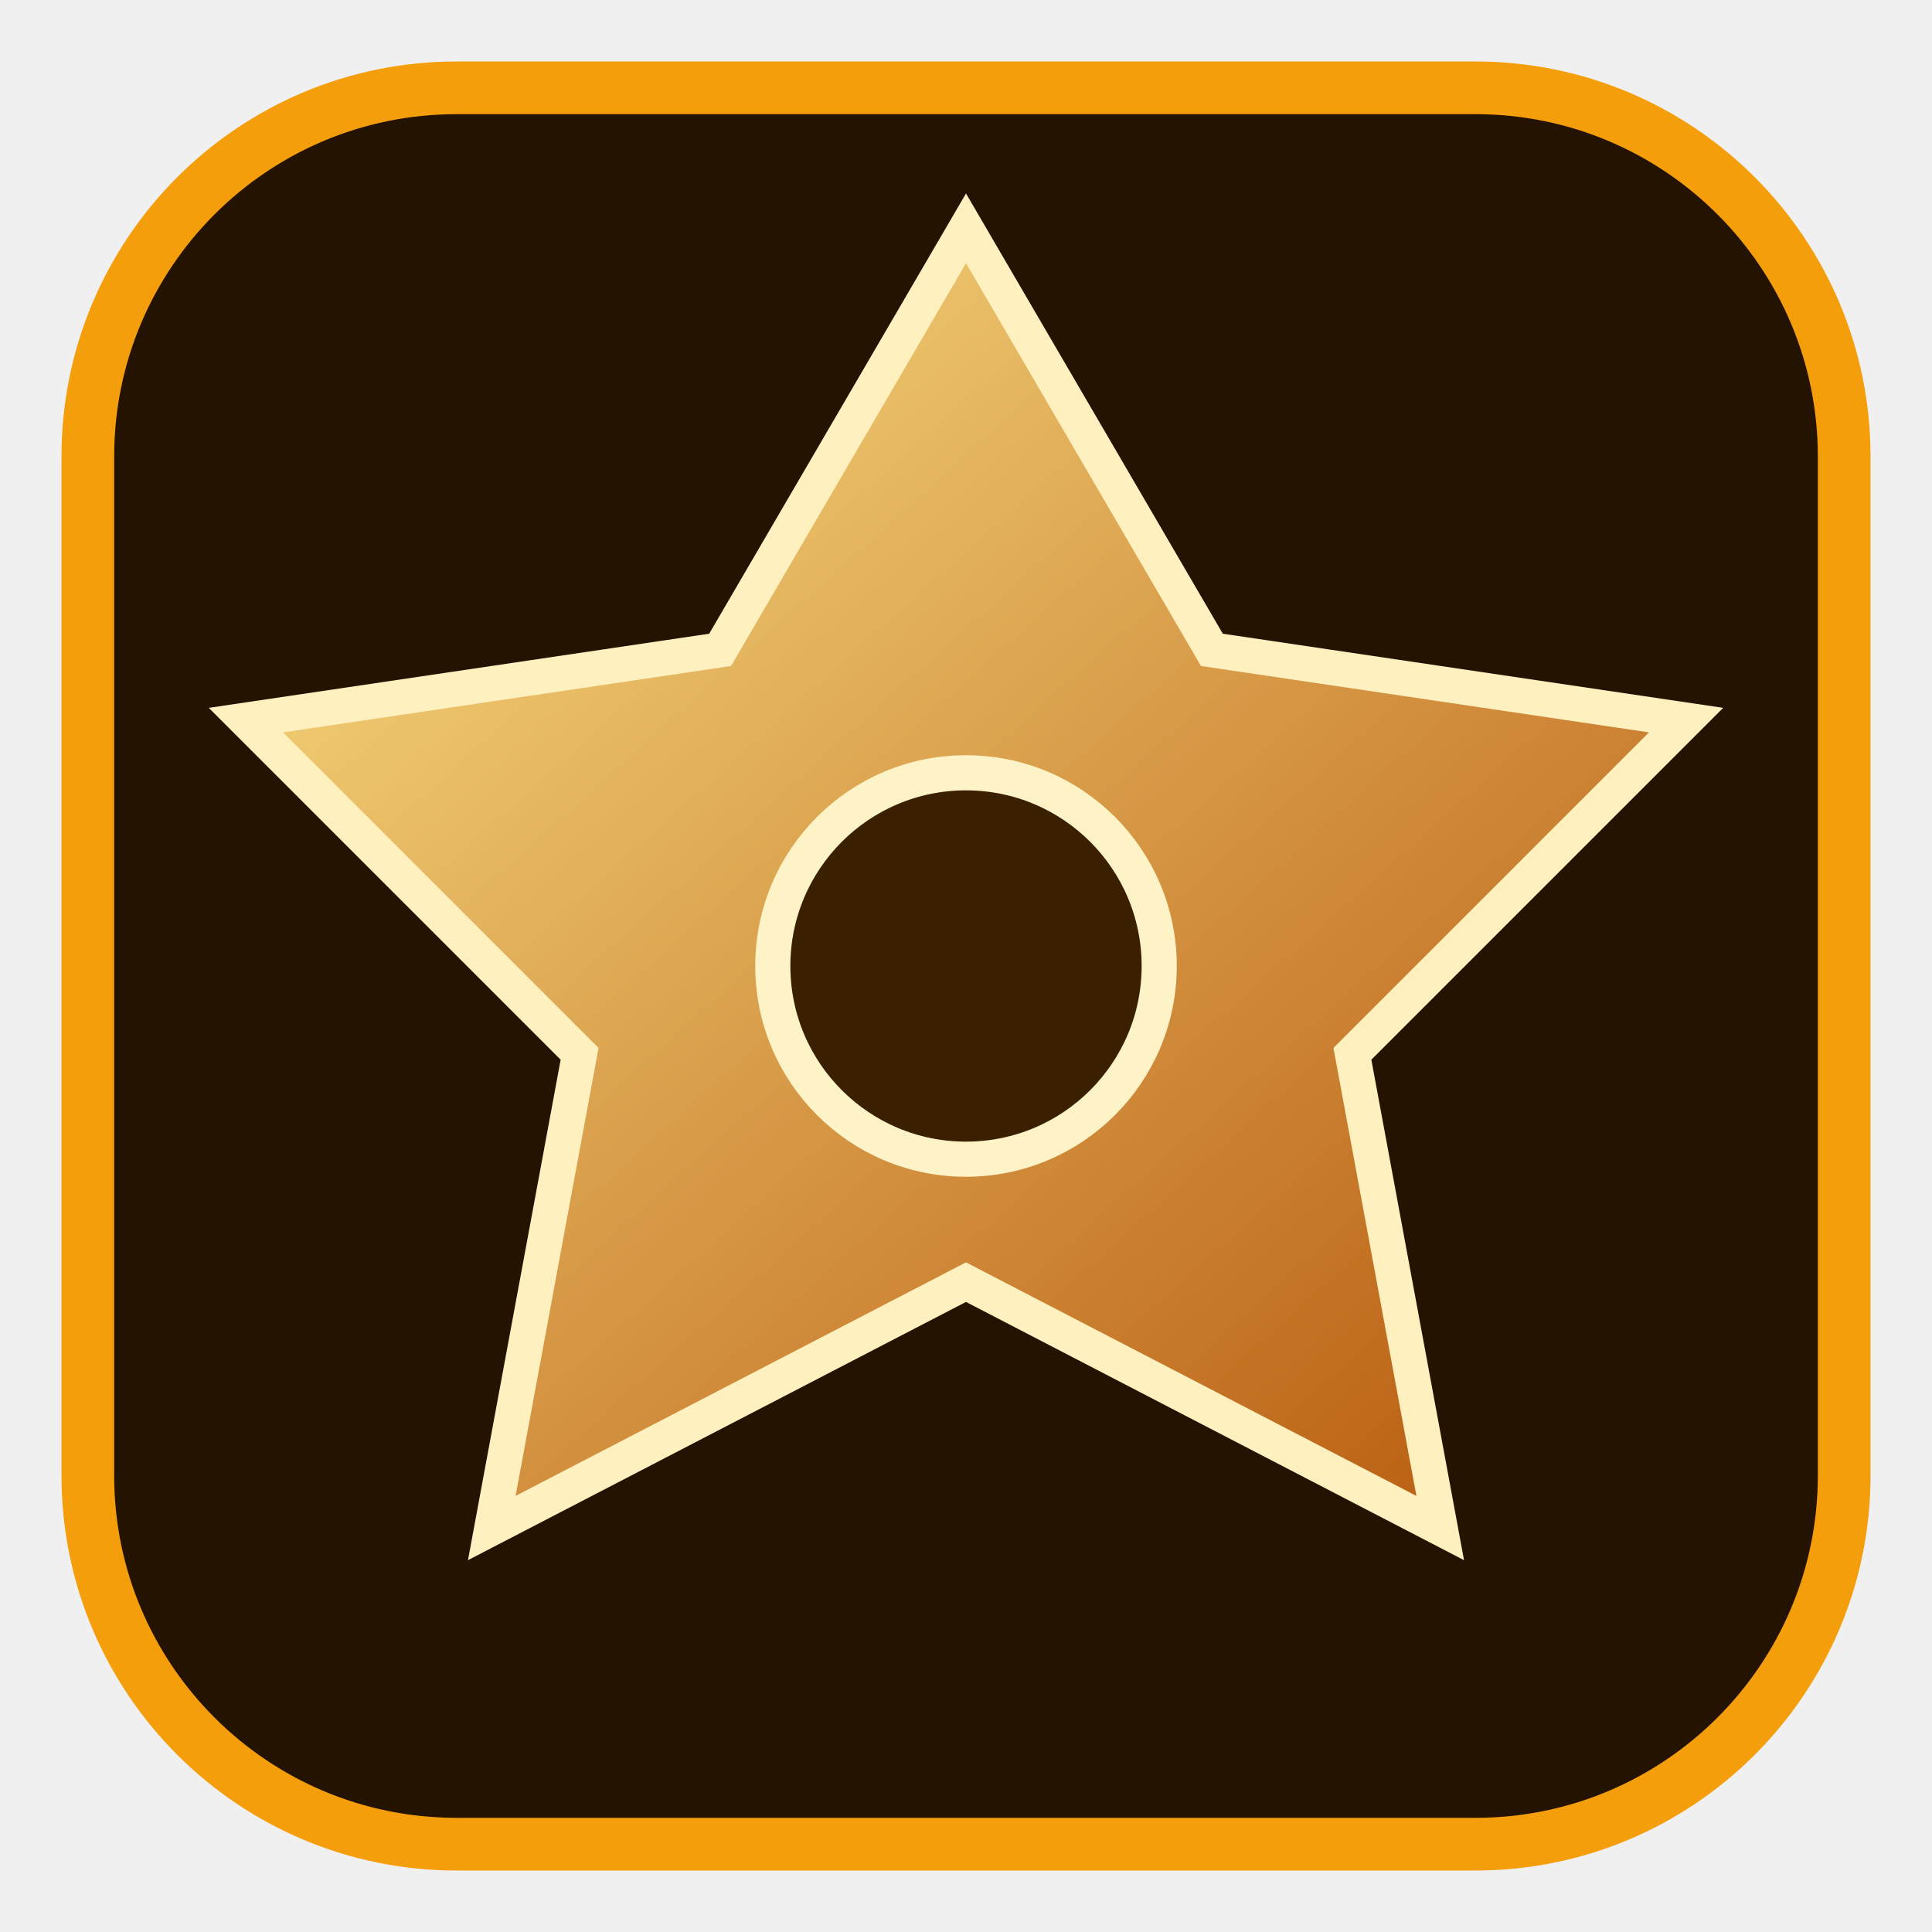
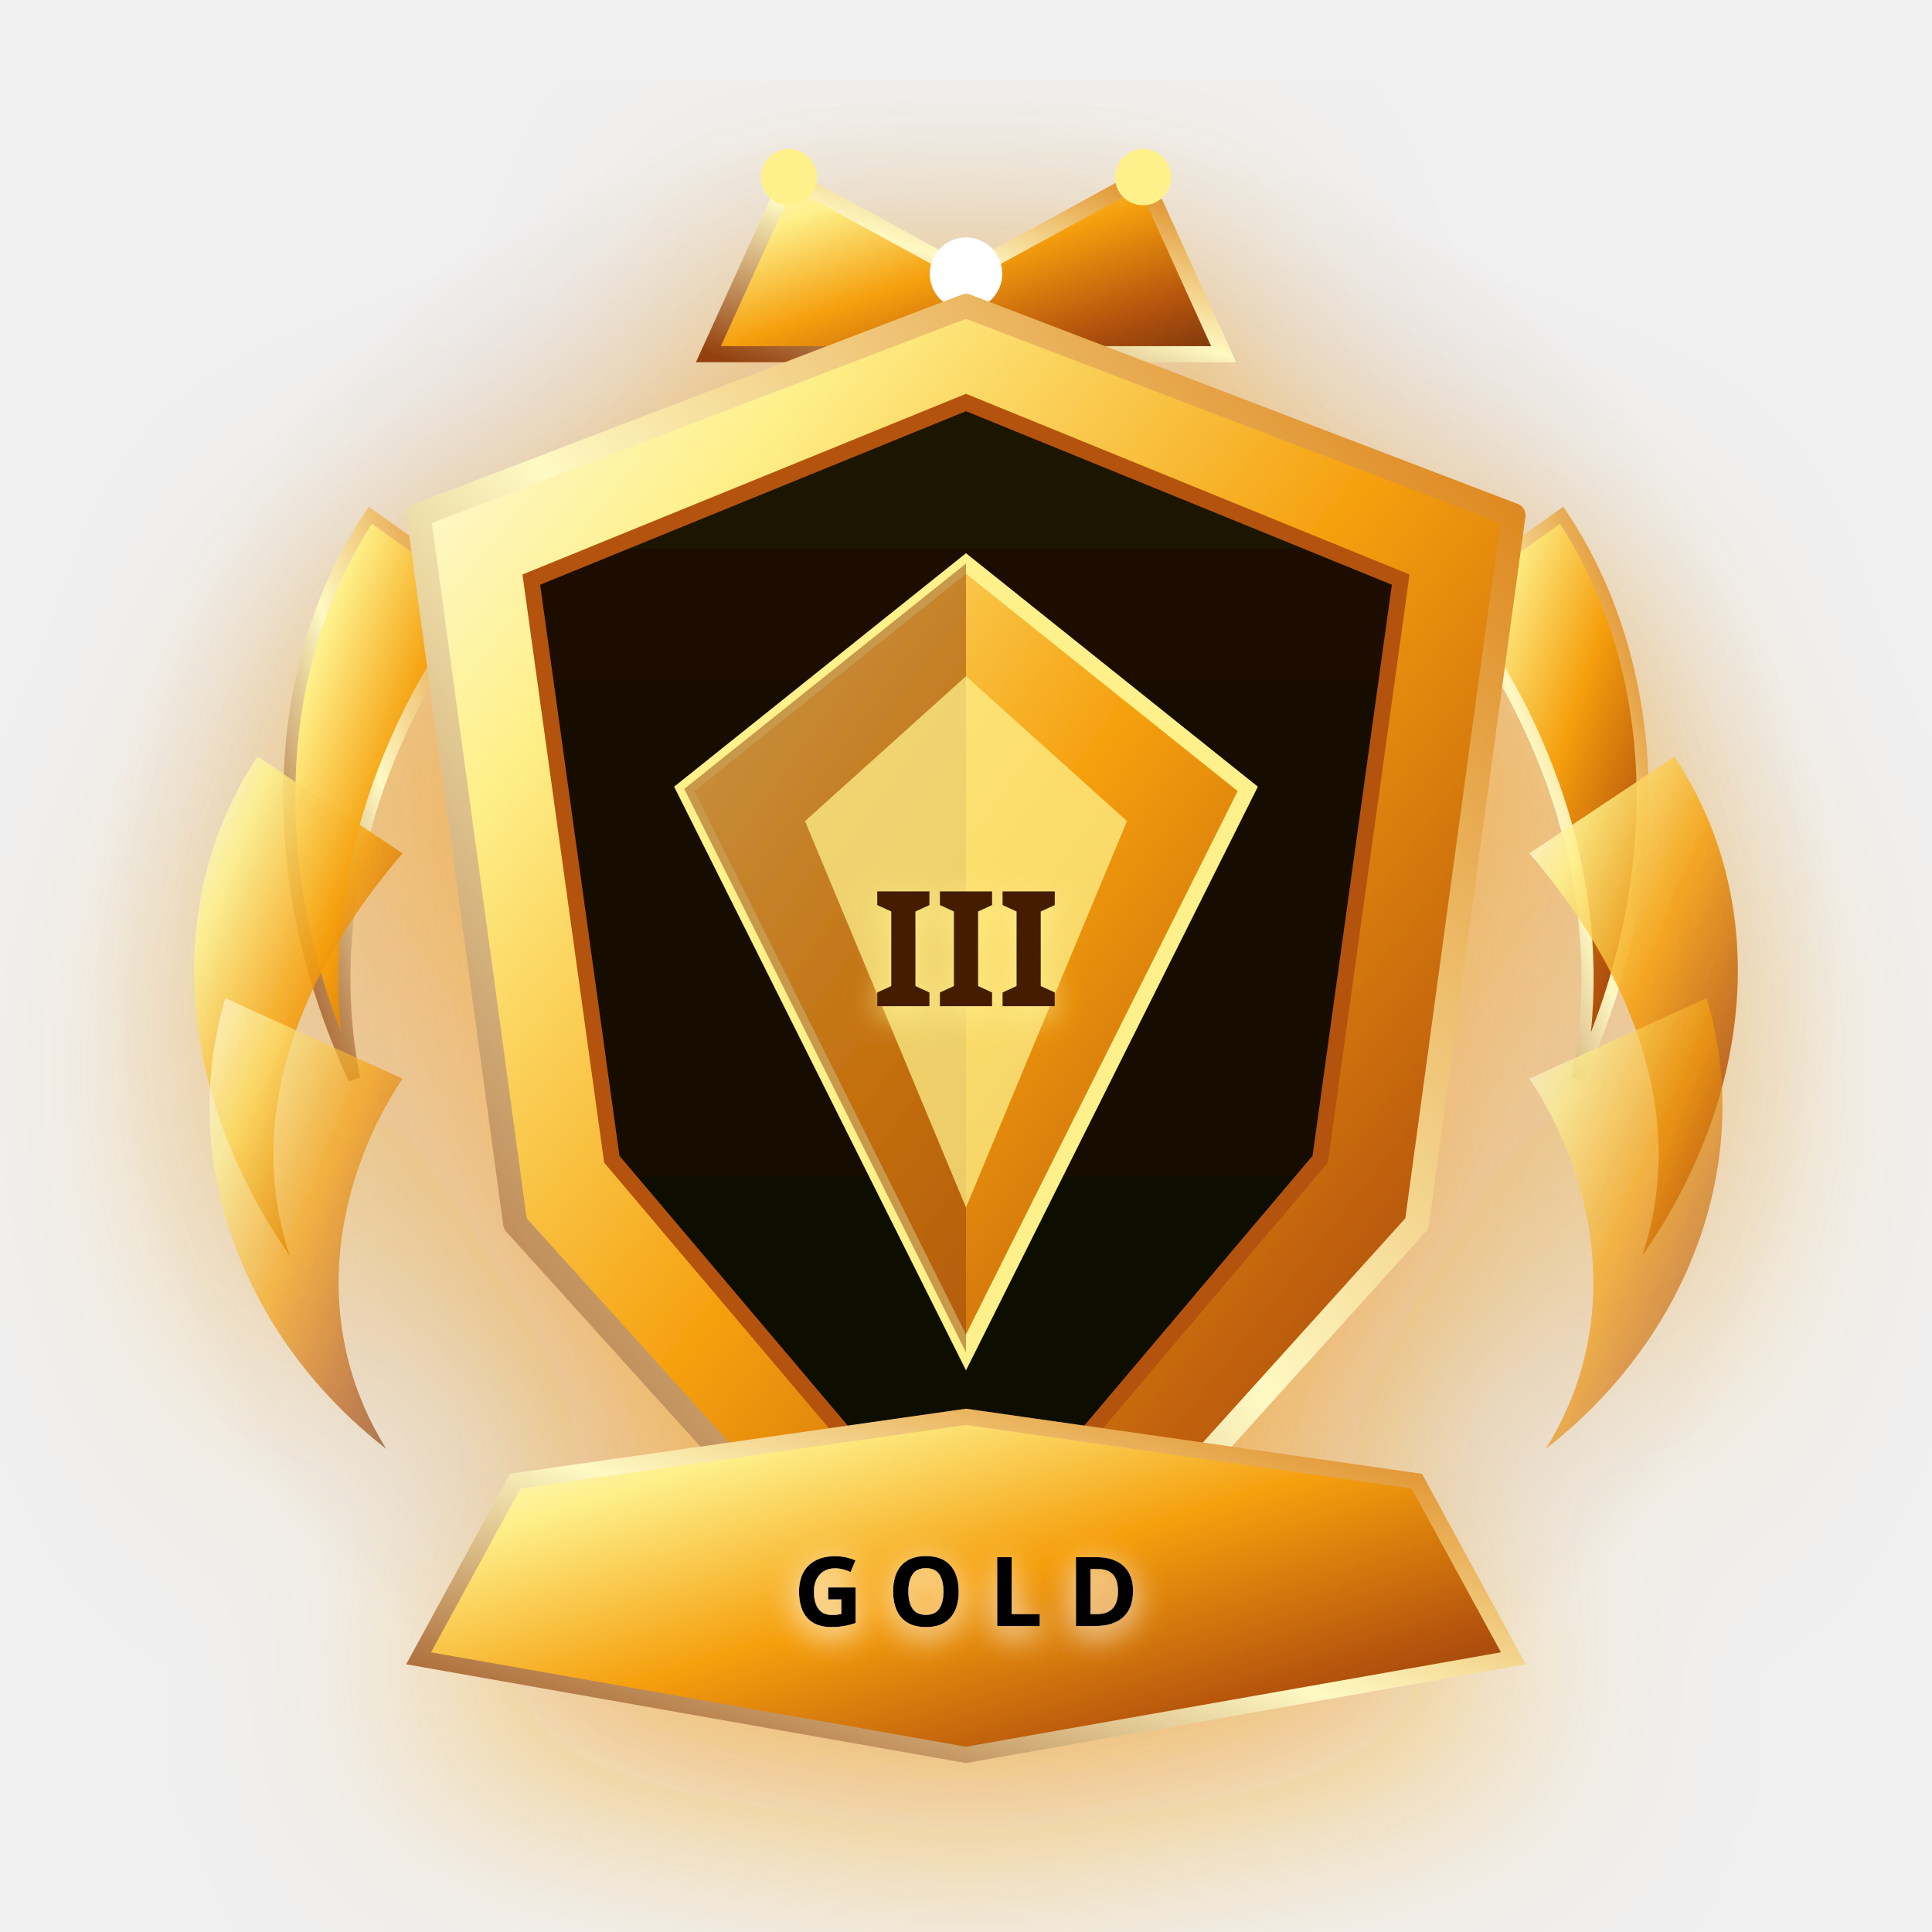
- <svg xmlns="http://www.w3.org/2000/svg" width="220" height="220" viewBox="0 0 220 220" role="img" aria-label="Gold Rank">
+ <svg xmlns="http://www.w3.org/2000/svg" viewBox="0 0 240 240" fill="none">
  <defs>
-     <linearGradient id="g1" x1="0" y1="0" x2="1" y2="1">
-       <stop offset="0%" stop-color="#fde68a" />
+     <radialGradient id="gld-glow-2" cx="50%" cy="50%" r="50%">
+       <stop offset="0%" stop-color="#fbbf24" stop-opacity="0.6" />
+       <stop offset="50%" stop-color="#d97706" stop-opacity="0.25" />
+       <stop offset="100%" stop-color="#78350f" stop-opacity="0" />
+     </radialGradient>
+     <linearGradient id="gld-metal-2" x1="0%" y1="0%" x2="100%" y2="100%">
+       <stop offset="0%" stop-color="#fffbeb" />
+       <stop offset="20%" stop-color="#fef08a" />
+       <stop offset="50%" stop-color="#f59e0b" />
+       <stop offset="80%" stop-color="#b45309" />
+       <stop offset="100%" stop-color="#78350f" />
+     </linearGradient>
+     <linearGradient id="gld-rim-2" x1="0%" y1="100%" x2="100%" y2="0%">
+       <stop offset="0%" stop-color="#92400e" />
+       <stop offset="50%" stop-color="#fef9c3" />
+       <stop offset="100%" stop-color="#d97706" />
+     </linearGradient>
+     <linearGradient id="gld-plate-2" x1="50%" y1="0%" x2="50%" y2="100%">
+       <stop offset="0%" stop-color="#1e1305" />
+       <stop offset="100%" stop-color="#0b0702" />
+     </linearGradient>
+     <linearGradient id="gld-gem-2" x1="0%" y1="0%" x2="100%" y2="100%">
+       <stop offset="0%" stop-color="#fef08a" />
+       <stop offset="50%" stop-color="#f59e0b" />
      <stop offset="100%" stop-color="#b45309" />
    </linearGradient>
+     <filter id="gld-shadow-2" x="-20%" y="-20%" width="140%" height="140%">
+       <feDropShadow dx="0" dy="10" stdDeviation="14" flood-color="#f59e0b" flood-opacity="0.6" />
+     </filter>
  </defs>
-   <rect x="10" y="10" width="200" height="200" rx="42" fill="#241300" stroke="#f59e0b" stroke-width="6" />
-   <path d="M110 26l28 48 54 8-38 38 10 54-54-28-54 28 10-54-38-38 54-8z" fill="url(#g1)" stroke="#fff1bf" stroke-width="4" />
-   <circle cx="110" cy="110" r="22" fill="#3a2000" stroke="#fef3c7" stroke-width="4" />
+   <circle cx="120" cy="120" r="110" fill="url(#gld-glow-2)" />
+   <g filter="url(#gld-shadow-2)">
+     <path d="M 46 64 C 34 82, 32 108, 44 134 C 40 114, 46 92, 60 74 Z" fill="url(#gld-metal-2)" stroke="url(#gld-rim-2)" stroke-width="1.5" />
+     <path d="M 32 94 C 20 112, 22 136, 36 156 C 30 138, 38 120, 50 106 Z" fill="url(#gld-metal-2)" opacity="0.85" />
+     <path d="M 28 124 C 22 144, 30 166, 48 180 C 38 164, 42 146, 50 134 Z" fill="url(#gld-metal-2)" opacity="0.65" />
+     <path d="M 194 64 C 206 82, 208 108, 196 134 C 200 114, 194 92, 180 74 Z" fill="url(#gld-metal-2)" stroke="url(#gld-rim-2)" stroke-width="1.5" />
+     <path d="M 208 94 C 220 112, 218 136, 204 156 C 210 138, 202 120, 190 106 Z" fill="url(#gld-metal-2)" opacity="0.85" />
+     <path d="M 212 124 C 218 144, 210 166, 192 180 C 202 164, 198 146, 190 134 Z" fill="url(#gld-metal-2)" opacity="0.65" />
+     <path d="M 88 44 L 98 22 L 120 34 L 142 22 L 152 44 Z" fill="url(#gld-metal-2)" stroke="url(#gld-rim-2)" stroke-width="2" />
+     <circle cx="98" cy="22" r="3.5" fill="#fef08a" />
+     <circle cx="120" cy="34" r="4.5" fill="#fff" />
+     <circle cx="142" cy="22" r="3.5" fill="#fef08a" />
+     <path d="M 120 38 L 188 64 L 176 152 L 120 214 L 64 152 L 52 64 Z" fill="url(#gld-metal-2)" stroke="url(#gld-rim-2)" stroke-width="3" stroke-linejoin="round" />
+     <path d="M 120 50 L 174 72 L 164 144 L 120 196 L 76 144 L 66 72 Z" fill="url(#gld-plate-2)" stroke="#b45309" stroke-width="2" />
+     <polygon points="120,70 155,98 120,168 85,98" fill="url(#gld-gem-2)" stroke="#fef08a" stroke-width="2" />
+     <polygon points="120,70 120,168 85,98" fill="#92400e" opacity="0.5" />
+     <polygon points="120,84 140,102 120,150 100,102" fill="#fef08a" opacity="0.75" />
+     <text x="120" y="125" font-family="'Poppins', system-ui, sans-serif" font-size="20" font-weight="900" text-anchor="middle" fill="#451a03" filter="drop-shadow(0 1px 2px #fef08a)">III</text>
+     <path d="M 64 184 L 120 176 L 176 184 L 188 206 L 120 218 L 52 206 Z" fill="url(#gld-metal-2)" stroke="url(#gld-rim-2)" stroke-width="2" />
+     <text x="120" y="202" font-family="'Poppins', system-ui, sans-serif" font-size="12" font-weight="900" letter-spacing="3" text-anchor="middle" fill="#000" filter="drop-shadow(0 1px 2px #fff)">GOLD</text>
+   </g>
</svg>
